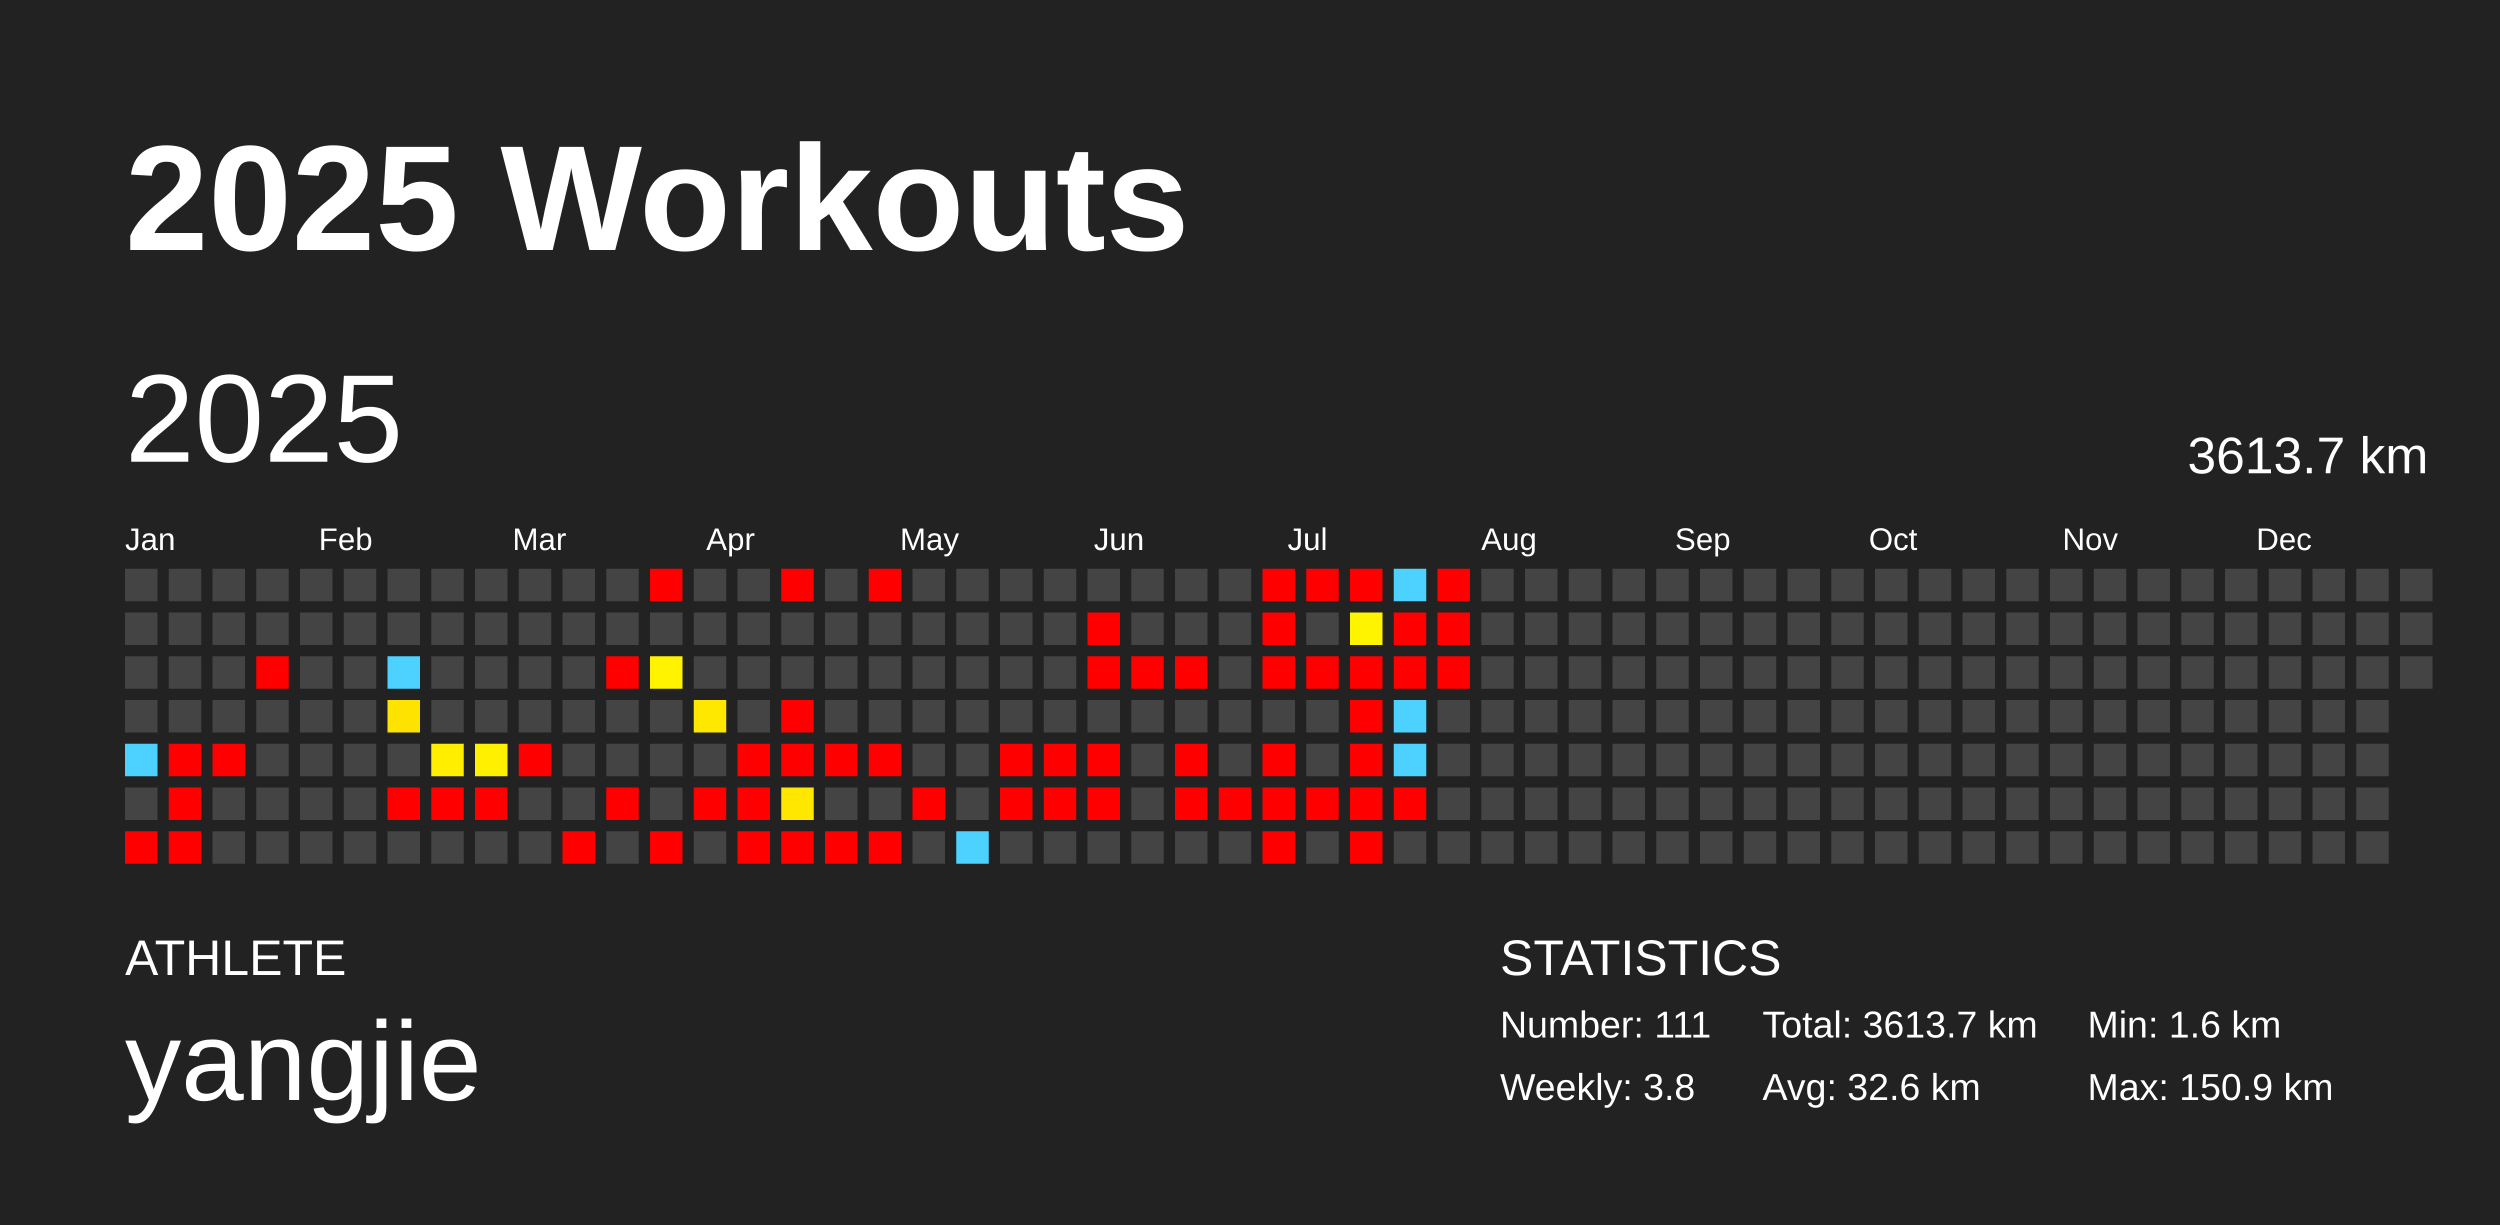
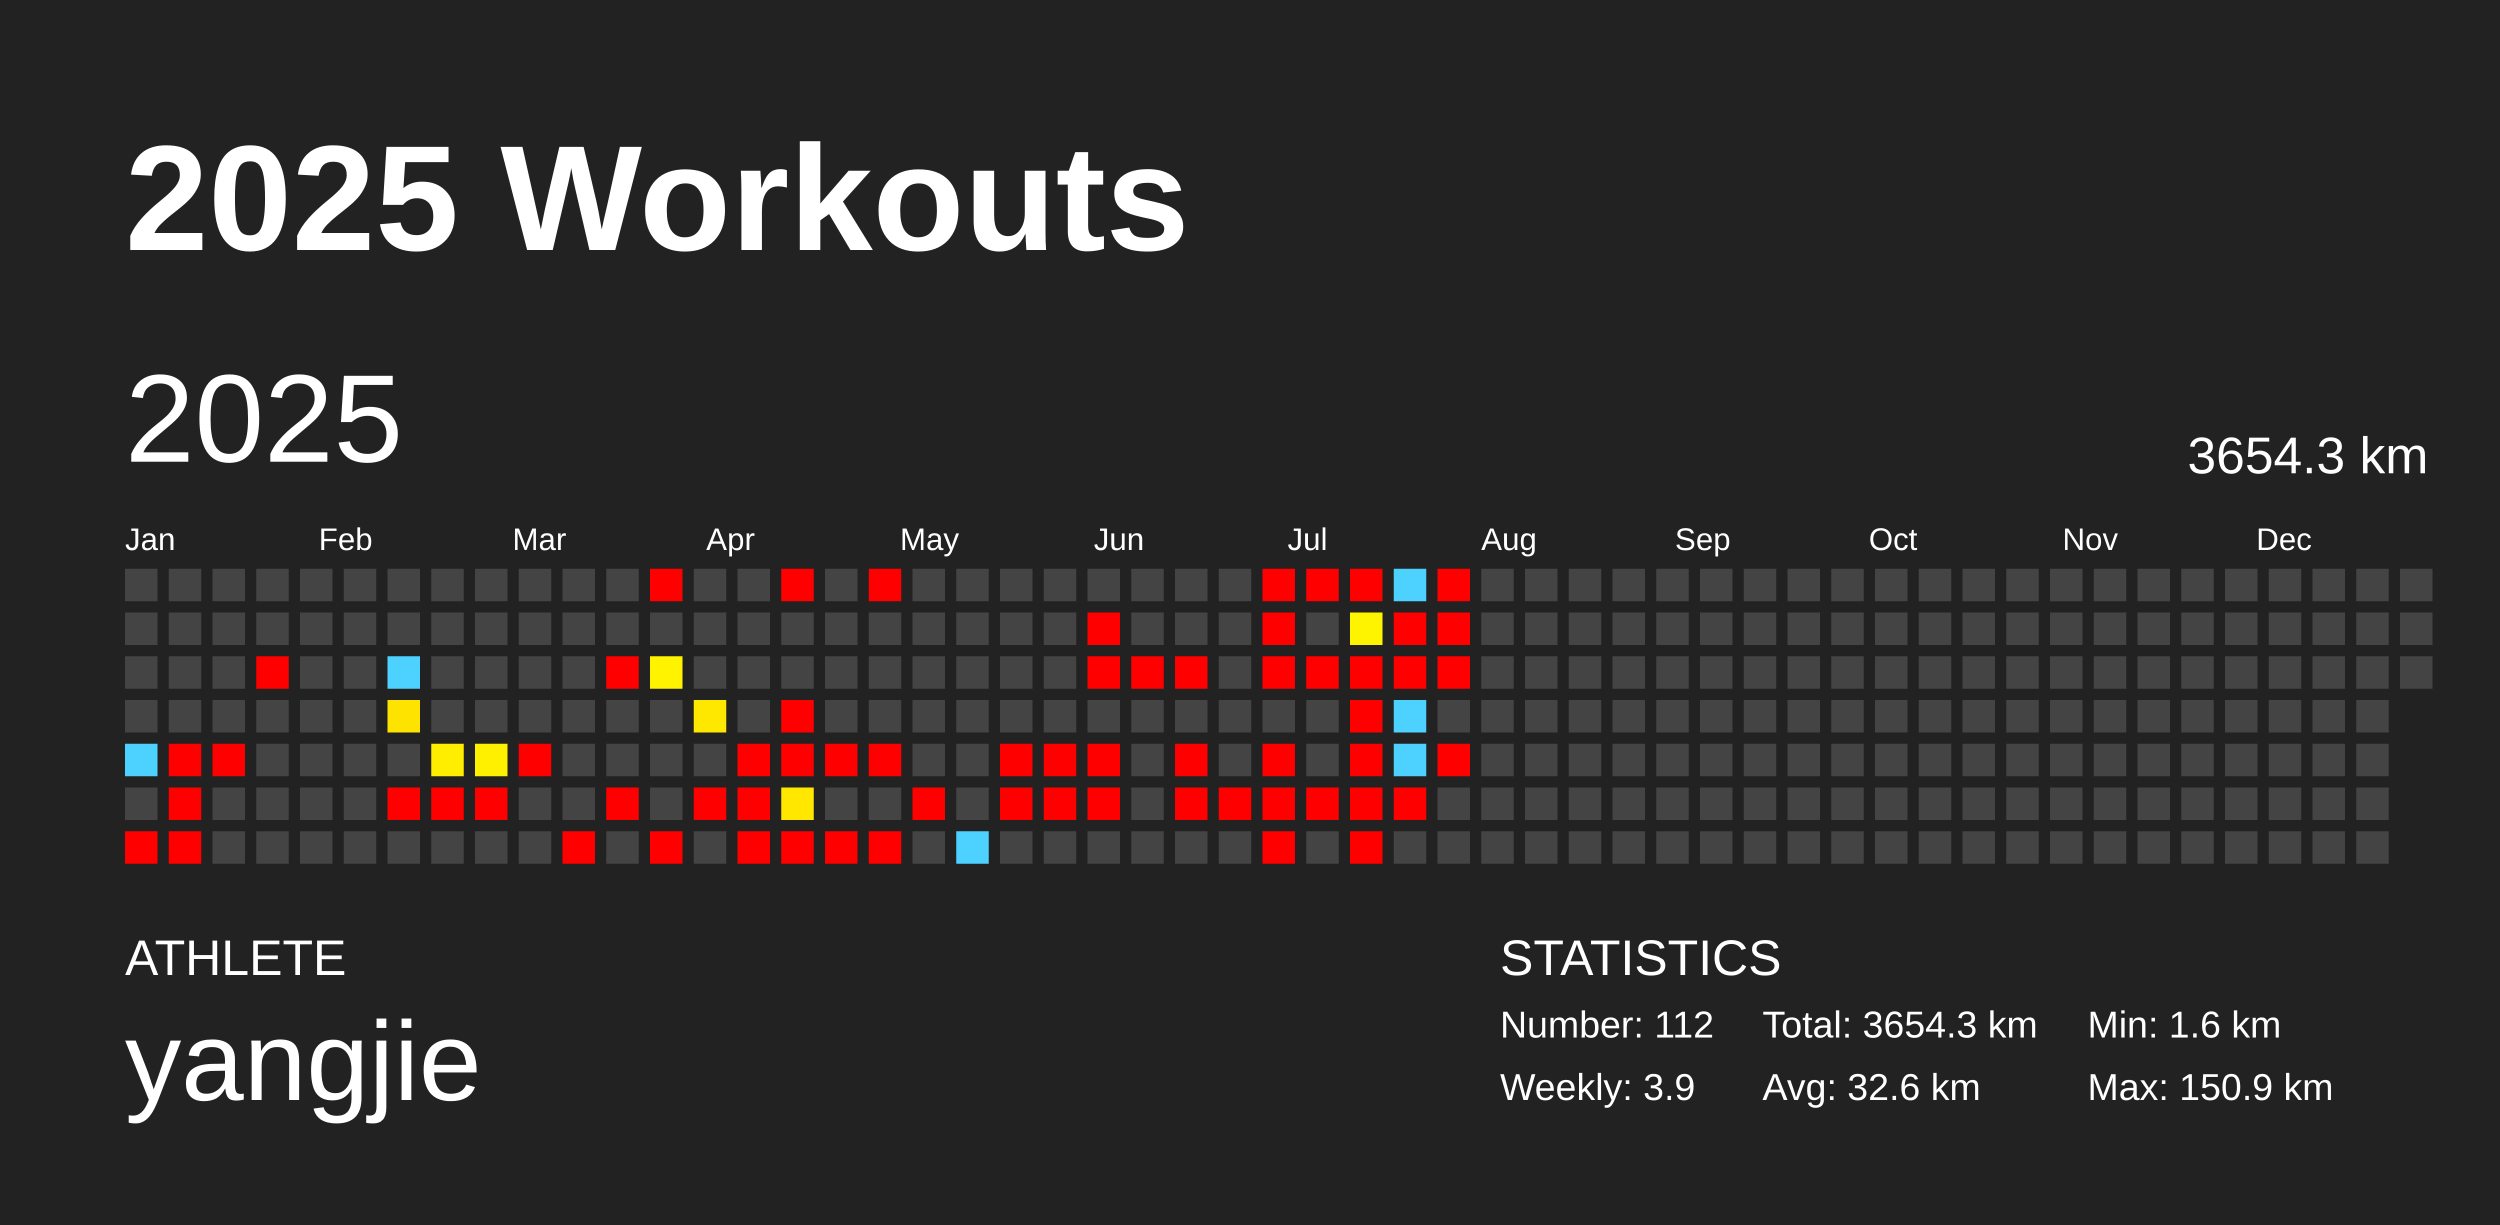
<svg xmlns="http://www.w3.org/2000/svg" baseProfile="full" height="98mm" version="1.1" viewBox="0,0,200,98" width="200mm">
  <defs />
  <rect fill="#222222" height="98" width="200" x="0" y="0" />
  <text fill="#FFFFFF" style="font-size:12px; font-family:Arial; font-weight:bold;" x="10" y="20">2025 Workouts</text>
  <text fill="#FFFFFF" style="font-size:4px; font-family:Arial" x="10" y="78">ATHLETE</text>
  <text fill="#FFFFFF" style="font-size:9px; font-family:Arial" x="10" y="88">yangjie</text>
  <text fill="#FFFFFF" style="font-size:4px; font-family:Arial" x="120" y="78">STATISTICS</text>
-   <text fill="#FFFFFF" style="font-size:3px; font-family:Arial" x="120" y="83">Number: 111</text>
-   <text fill="#FFFFFF" style="font-size:3px; font-family:Arial" x="120" y="88">Weekly: 3.8</text>
-   <text fill="#FFFFFF" style="font-size:3px; font-family:Arial" x="141" y="83">Total: 3613.7 km</text>
+   <text fill="#FFFFFF" style="font-size:3px; font-family:Arial" x="120" y="83">Number: 112</text>
+   <text fill="#FFFFFF" style="font-size:3px; font-family:Arial" x="120" y="88">Weekly: 3.9</text>
+   <text fill="#FFFFFF" style="font-size:3px; font-family:Arial" x="141" y="83">Total: 3654.3 km</text>
  <text fill="#FFFFFF" style="font-size:3px; font-family:Arial" x="141" y="88">Avg: 32.6 km</text>
  <text fill="#FFFFFF" style="font-size:3px; font-family:Arial" x="167" y="83">Min: 1.6 km</text>
  <text fill="#FFFFFF" style="font-size:3px; font-family:Arial" x="167" y="88">Max: 150.9 km</text>
  <text dominant-baseline="hanging" fill="#FFFFFF" style="font-size:10.0px; font-family:Arial;" x="10" y="30">2025</text>
-   <text dominant-baseline="hanging" fill="#FFFFFF" style="font-size:4.125px; font-family:Arial;" x="175" y="35">3613.7 km</text>
+   <text dominant-baseline="hanging" fill="#FFFFFF" style="font-size:4.125px; font-family:Arial;" x="175" y="35">3654.3 km</text>
  <text fill="#FFFFFF" style="font-size:2.5px; font-family:Arial" x="10.0" y="44">Jan</text>
  <text fill="#FFFFFF" style="font-size:2.5px; font-family:Arial" x="25.5" y="44">Feb</text>
  <text fill="#FFFFFF" style="font-size:2.5px; font-family:Arial" x="41.0" y="44">Mar</text>
  <text fill="#FFFFFF" style="font-size:2.5px; font-family:Arial" x="56.5" y="44">Apr</text>
  <text fill="#FFFFFF" style="font-size:2.5px; font-family:Arial" x="72.0" y="44">May</text>
  <text fill="#FFFFFF" style="font-size:2.5px; font-family:Arial" x="87.5" y="44">Jun</text>
  <text fill="#FFFFFF" style="font-size:2.5px; font-family:Arial" x="103.0" y="44">Jul</text>
  <text fill="#FFFFFF" style="font-size:2.5px; font-family:Arial" x="118.5" y="44">Aug</text>
  <text fill="#FFFFFF" style="font-size:2.5px; font-family:Arial" x="134.0" y="44">Sep</text>
  <text fill="#FFFFFF" style="font-size:2.5px; font-family:Arial" x="149.5" y="44">Oct</text>
  <text fill="#FFFFFF" style="font-size:2.5px; font-family:Arial" x="165.0" y="44">Nov</text>
  <text fill="#FFFFFF" style="font-size:2.5px; font-family:Arial" x="180.5" y="44">Dec</text>
  <rect fill="#444444" height="2.6" width="2.6" x="10.0" y="45.5" />
  <rect fill="#444444" height="2.6" width="2.6" x="10.0" y="49.0" />
  <rect fill="#444444" height="2.6" width="2.6" x="10.0" y="52.5" />
  <rect fill="#444444" height="2.6" width="2.6" x="10.0" y="56.0" />
  <rect fill="#4dd2ff" height="2.6" width="2.6" x="10.0" y="59.5" />
  <rect fill="#444444" height="2.6" width="2.6" x="10.0" y="63.0" />
  <rect fill="red" height="2.6" width="2.6" x="10.0" y="66.5" />
  <rect fill="#444444" height="2.6" width="2.6" x="13.5" y="45.5" />
  <rect fill="#444444" height="2.6" width="2.6" x="13.5" y="49.0" />
  <rect fill="#444444" height="2.6" width="2.6" x="13.5" y="52.5" />
  <rect fill="#444444" height="2.6" width="2.6" x="13.5" y="56.0" />
  <rect fill="red" height="2.6" width="2.6" x="13.5" y="59.5" />
  <rect fill="red" height="2.6" width="2.6" x="13.5" y="63.0" />
  <rect fill="red" height="2.6" width="2.6" x="13.5" y="66.5" />
  <rect fill="#444444" height="2.6" width="2.6" x="17.0" y="45.5" />
  <rect fill="#444444" height="2.6" width="2.6" x="17.0" y="49.0" />
  <rect fill="#444444" height="2.6" width="2.6" x="17.0" y="52.5" />
  <rect fill="#444444" height="2.6" width="2.6" x="17.0" y="56.0" />
  <rect fill="red" height="2.6" width="2.6" x="17.0" y="59.5" />
  <rect fill="#444444" height="2.6" width="2.6" x="17.0" y="63.0" />
  <rect fill="#444444" height="2.6" width="2.6" x="17.0" y="66.5" />
  <rect fill="#444444" height="2.6" width="2.6" x="20.5" y="45.5" />
  <rect fill="#444444" height="2.6" width="2.6" x="20.5" y="49.0" />
  <rect fill="red" height="2.6" width="2.6" x="20.5" y="52.5" />
  <rect fill="#444444" height="2.6" width="2.6" x="20.5" y="56.0" />
  <rect fill="#444444" height="2.6" width="2.6" x="20.5" y="59.5" />
  <rect fill="#444444" height="2.6" width="2.6" x="20.5" y="63.0" />
  <rect fill="#444444" height="2.6" width="2.6" x="20.5" y="66.5" />
  <rect fill="#444444" height="2.6" width="2.6" x="24.0" y="45.5" />
  <rect fill="#444444" height="2.6" width="2.6" x="24.0" y="49.0" />
  <rect fill="#444444" height="2.6" width="2.6" x="24.0" y="52.5" />
  <rect fill="#444444" height="2.6" width="2.6" x="24.0" y="56.0" />
  <rect fill="#444444" height="2.6" width="2.6" x="24.0" y="59.5" />
  <rect fill="#444444" height="2.6" width="2.6" x="24.0" y="63.0" />
  <rect fill="#444444" height="2.6" width="2.6" x="24.0" y="66.5" />
  <rect fill="#444444" height="2.6" width="2.6" x="27.5" y="45.5" />
  <rect fill="#444444" height="2.6" width="2.6" x="27.5" y="49.0" />
  <rect fill="#444444" height="2.6" width="2.6" x="27.5" y="52.5" />
  <rect fill="#444444" height="2.6" width="2.6" x="27.5" y="56.0" />
  <rect fill="#444444" height="2.6" width="2.6" x="27.5" y="59.5" />
  <rect fill="#444444" height="2.6" width="2.6" x="27.5" y="63.0" />
  <rect fill="#444444" height="2.6" width="2.6" x="27.5" y="66.5" />
  <rect fill="#444444" height="2.6" width="2.6" x="31.0" y="45.5" />
  <rect fill="#444444" height="2.6" width="2.6" x="31.0" y="49.0" />
  <rect fill="#4dd2ff" height="2.6" width="2.6" x="31.0" y="52.5" />
  <rect fill="#ffe300" height="2.6" width="2.6" x="31.0" y="56.0" />
  <rect fill="#444444" height="2.6" width="2.6" x="31.0" y="59.5" />
  <rect fill="red" height="2.6" width="2.6" x="31.0" y="63.0" />
  <rect fill="#444444" height="2.6" width="2.6" x="31.0" y="66.5" />
  <rect fill="#444444" height="2.6" width="2.6" x="34.5" y="45.5" />
  <rect fill="#444444" height="2.6" width="2.6" x="34.5" y="49.0" />
  <rect fill="#444444" height="2.6" width="2.6" x="34.5" y="52.5" />
  <rect fill="#444444" height="2.6" width="2.6" x="34.5" y="56.0" />
  <rect fill="#ffee00" height="2.6" width="2.6" x="34.5" y="59.5" />
  <rect fill="red" height="2.6" width="2.6" x="34.5" y="63.0" />
  <rect fill="#444444" height="2.6" width="2.6" x="34.5" y="66.5" />
  <rect fill="#444444" height="2.6" width="2.6" x="38.0" y="45.5" />
  <rect fill="#444444" height="2.6" width="2.6" x="38.0" y="49.0" />
  <rect fill="#444444" height="2.6" width="2.6" x="38.0" y="52.5" />
  <rect fill="#444444" height="2.6" width="2.6" x="38.0" y="56.0" />
  <rect fill="#fff000" height="2.6" width="2.6" x="38.0" y="59.5" />
  <rect fill="red" height="2.6" width="2.6" x="38.0" y="63.0" />
  <rect fill="#444444" height="2.6" width="2.6" x="38.0" y="66.5" />
  <rect fill="#444444" height="2.6" width="2.6" x="41.5" y="45.5" />
  <rect fill="#444444" height="2.6" width="2.6" x="41.5" y="49.0" />
  <rect fill="#444444" height="2.6" width="2.6" x="41.5" y="52.5" />
  <rect fill="#444444" height="2.6" width="2.6" x="41.5" y="56.0" />
  <rect fill="red" height="2.6" width="2.6" x="41.5" y="59.5" />
  <rect fill="#444444" height="2.6" width="2.6" x="41.5" y="63.0" />
  <rect fill="#444444" height="2.6" width="2.6" x="41.5" y="66.5" />
  <rect fill="#444444" height="2.6" width="2.6" x="45.0" y="45.5" />
  <rect fill="#444444" height="2.6" width="2.6" x="45.0" y="49.0" />
  <rect fill="#444444" height="2.6" width="2.6" x="45.0" y="52.5" />
  <rect fill="#444444" height="2.6" width="2.6" x="45.0" y="56.0" />
  <rect fill="#444444" height="2.6" width="2.6" x="45.0" y="59.5" />
  <rect fill="#444444" height="2.6" width="2.6" x="45.0" y="63.0" />
  <rect fill="red" height="2.6" width="2.6" x="45.0" y="66.5" />
  <rect fill="#444444" height="2.6" width="2.6" x="48.5" y="45.5" />
  <rect fill="#444444" height="2.6" width="2.6" x="48.5" y="49.0" />
  <rect fill="red" height="2.6" width="2.6" x="48.5" y="52.5" />
  <rect fill="#444444" height="2.6" width="2.6" x="48.5" y="56.0" />
  <rect fill="#444444" height="2.6" width="2.6" x="48.5" y="59.5" />
  <rect fill="red" height="2.6" width="2.6" x="48.5" y="63.0" />
  <rect fill="#444444" height="2.6" width="2.6" x="48.5" y="66.5" />
  <rect fill="red" height="2.6" width="2.6" x="52.0" y="45.5" />
  <rect fill="#444444" height="2.6" width="2.6" x="52.0" y="49.0" />
  <rect fill="#fff300" height="2.6" width="2.6" x="52.0" y="52.5" />
  <rect fill="#444444" height="2.6" width="2.6" x="52.0" y="56.0" />
  <rect fill="#444444" height="2.6" width="2.6" x="52.0" y="59.5" />
  <rect fill="#444444" height="2.6" width="2.6" x="52.0" y="63.0" />
  <rect fill="red" height="2.6" width="2.6" x="52.0" y="66.5" />
  <rect fill="#444444" height="2.6" width="2.6" x="55.5" y="45.5" />
  <rect fill="#444444" height="2.6" width="2.6" x="55.5" y="49.0" />
  <rect fill="#444444" height="2.6" width="2.6" x="55.5" y="52.5" />
  <rect fill="#ffe800" height="2.6" width="2.6" x="55.5" y="56.0" />
  <rect fill="#444444" height="2.6" width="2.6" x="55.5" y="59.5" />
  <rect fill="red" height="2.6" width="2.6" x="55.5" y="63.0" />
  <rect fill="#444444" height="2.6" width="2.6" x="55.5" y="66.5" />
  <rect fill="#444444" height="2.6" width="2.6" x="59.0" y="45.5" />
  <rect fill="#444444" height="2.6" width="2.6" x="59.0" y="49.0" />
  <rect fill="#444444" height="2.6" width="2.6" x="59.0" y="52.5" />
  <rect fill="#444444" height="2.6" width="2.6" x="59.0" y="56.0" />
  <rect fill="red" height="2.6" width="2.6" x="59.0" y="59.5" />
  <rect fill="red" height="2.6" width="2.6" x="59.0" y="63.0" />
  <rect fill="red" height="2.6" width="2.6" x="59.0" y="66.5" />
  <rect fill="red" height="2.6" width="2.6" x="62.5" y="45.5" />
  <rect fill="#444444" height="2.6" width="2.6" x="62.5" y="49.0" />
  <rect fill="#444444" height="2.6" width="2.6" x="62.5" y="52.5" />
  <rect fill="red" height="2.6" width="2.6" x="62.5" y="56.0" />
  <rect fill="red" height="2.6" width="2.6" x="62.5" y="59.5" />
  <rect fill="#ffe700" height="2.6" width="2.6" x="62.5" y="63.0" />
  <rect fill="red" height="2.6" width="2.6" x="62.5" y="66.5" />
  <rect fill="#444444" height="2.6" width="2.6" x="66.0" y="45.5" />
  <rect fill="#444444" height="2.6" width="2.6" x="66.0" y="49.0" />
  <rect fill="#444444" height="2.6" width="2.6" x="66.0" y="52.5" />
  <rect fill="#444444" height="2.6" width="2.6" x="66.0" y="56.0" />
  <rect fill="red" height="2.6" width="2.6" x="66.0" y="59.5" />
  <rect fill="#444444" height="2.6" width="2.6" x="66.0" y="63.0" />
  <rect fill="red" height="2.6" width="2.6" x="66.0" y="66.5" />
  <rect fill="red" height="2.6" width="2.6" x="69.5" y="45.5" />
  <rect fill="#444444" height="2.6" width="2.6" x="69.5" y="49.0" />
  <rect fill="#444444" height="2.6" width="2.6" x="69.5" y="52.5" />
  <rect fill="#444444" height="2.6" width="2.6" x="69.5" y="56.0" />
  <rect fill="red" height="2.6" width="2.6" x="69.5" y="59.5" />
  <rect fill="#444444" height="2.6" width="2.6" x="69.5" y="63.0" />
  <rect fill="red" height="2.6" width="2.6" x="69.5" y="66.5" />
  <rect fill="#444444" height="2.6" width="2.6" x="73.0" y="45.5" />
  <rect fill="#444444" height="2.6" width="2.6" x="73.0" y="49.0" />
  <rect fill="#444444" height="2.6" width="2.6" x="73.0" y="52.5" />
  <rect fill="#444444" height="2.6" width="2.6" x="73.0" y="56.0" />
  <rect fill="#444444" height="2.6" width="2.6" x="73.0" y="59.5" />
  <rect fill="red" height="2.6" width="2.6" x="73.0" y="63.0" />
  <rect fill="#444444" height="2.6" width="2.6" x="73.0" y="66.5" />
  <rect fill="#444444" height="2.6" width="2.6" x="76.5" y="45.5" />
  <rect fill="#444444" height="2.6" width="2.6" x="76.5" y="49.0" />
  <rect fill="#444444" height="2.6" width="2.6" x="76.5" y="52.5" />
  <rect fill="#444444" height="2.6" width="2.6" x="76.5" y="56.0" />
  <rect fill="#444444" height="2.6" width="2.6" x="76.5" y="59.5" />
  <rect fill="#444444" height="2.6" width="2.6" x="76.5" y="63.0" />
  <rect fill="#4dd2ff" height="2.6" width="2.6" x="76.5" y="66.5" />
  <rect fill="#444444" height="2.6" width="2.6" x="80.0" y="45.5" />
  <rect fill="#444444" height="2.6" width="2.6" x="80.0" y="49.0" />
  <rect fill="#444444" height="2.6" width="2.6" x="80.0" y="52.5" />
  <rect fill="#444444" height="2.6" width="2.6" x="80.0" y="56.0" />
  <rect fill="red" height="2.6" width="2.6" x="80.0" y="59.5" />
  <rect fill="red" height="2.6" width="2.6" x="80.0" y="63.0" />
  <rect fill="#444444" height="2.6" width="2.6" x="80.0" y="66.5" />
  <rect fill="#444444" height="2.6" width="2.6" x="83.5" y="45.5" />
  <rect fill="#444444" height="2.6" width="2.6" x="83.5" y="49.0" />
  <rect fill="#444444" height="2.6" width="2.6" x="83.5" y="52.5" />
  <rect fill="#444444" height="2.6" width="2.6" x="83.5" y="56.0" />
  <rect fill="red" height="2.6" width="2.6" x="83.5" y="59.5" />
  <rect fill="red" height="2.6" width="2.6" x="83.5" y="63.0" />
  <rect fill="#444444" height="2.6" width="2.6" x="83.5" y="66.5" />
  <rect fill="#444444" height="2.6" width="2.6" x="87.0" y="45.5" />
  <rect fill="red" height="2.6" width="2.6" x="87.0" y="49.0" />
  <rect fill="red" height="2.6" width="2.6" x="87.0" y="52.5" />
  <rect fill="#444444" height="2.6" width="2.6" x="87.0" y="56.0" />
  <rect fill="red" height="2.6" width="2.6" x="87.0" y="59.5" />
  <rect fill="red" height="2.6" width="2.6" x="87.0" y="63.0" />
  <rect fill="#444444" height="2.6" width="2.6" x="87.0" y="66.5" />
  <rect fill="#444444" height="2.6" width="2.6" x="90.5" y="45.5" />
  <rect fill="#444444" height="2.6" width="2.6" x="90.5" y="49.0" />
  <rect fill="red" height="2.6" width="2.6" x="90.5" y="52.5" />
  <rect fill="#444444" height="2.6" width="2.6" x="90.5" y="56.0" />
  <rect fill="#444444" height="2.6" width="2.6" x="90.5" y="59.5" />
  <rect fill="#444444" height="2.6" width="2.6" x="90.5" y="63.0" />
  <rect fill="#444444" height="2.6" width="2.6" x="90.5" y="66.5" />
  <rect fill="#444444" height="2.6" width="2.6" x="94.0" y="45.5" />
  <rect fill="#444444" height="2.6" width="2.6" x="94.0" y="49.0" />
  <rect fill="red" height="2.6" width="2.6" x="94.0" y="52.5" />
  <rect fill="#444444" height="2.6" width="2.6" x="94.0" y="56.0" />
  <rect fill="red" height="2.6" width="2.6" x="94.0" y="59.5" />
  <rect fill="red" height="2.6" width="2.6" x="94.0" y="63.0" />
  <rect fill="#444444" height="2.6" width="2.6" x="94.0" y="66.5" />
  <rect fill="#444444" height="2.6" width="2.6" x="97.5" y="45.5" />
  <rect fill="#444444" height="2.6" width="2.6" x="97.5" y="49.0" />
  <rect fill="#444444" height="2.6" width="2.6" x="97.5" y="52.5" />
  <rect fill="#444444" height="2.6" width="2.6" x="97.5" y="56.0" />
  <rect fill="#444444" height="2.6" width="2.6" x="97.5" y="59.5" />
  <rect fill="red" height="2.6" width="2.6" x="97.5" y="63.0" />
  <rect fill="#444444" height="2.6" width="2.6" x="97.5" y="66.5" />
  <rect fill="red" height="2.6" width="2.6" x="101.0" y="45.5" />
  <rect fill="red" height="2.6" width="2.6" x="101.0" y="49.0" />
  <rect fill="red" height="2.6" width="2.6" x="101.0" y="52.5" />
  <rect fill="#444444" height="2.6" width="2.6" x="101.0" y="56.0" />
  <rect fill="red" height="2.6" width="2.6" x="101.0" y="59.5" />
  <rect fill="red" height="2.6" width="2.6" x="101.0" y="63.0" />
  <rect fill="red" height="2.6" width="2.6" x="101.0" y="66.5" />
  <rect fill="red" height="2.6" width="2.6" x="104.5" y="45.5" />
  <rect fill="#444444" height="2.6" width="2.6" x="104.5" y="49.0" />
  <rect fill="red" height="2.6" width="2.6" x="104.5" y="52.5" />
  <rect fill="#444444" height="2.6" width="2.6" x="104.5" y="56.0" />
  <rect fill="#444444" height="2.6" width="2.6" x="104.5" y="59.5" />
  <rect fill="red" height="2.6" width="2.6" x="104.5" y="63.0" />
  <rect fill="#444444" height="2.6" width="2.6" x="104.5" y="66.5" />
  <rect fill="red" height="2.6" width="2.6" x="108.0" y="45.5" />
  <rect fill="#fff400" height="2.6" width="2.6" x="108.0" y="49.0" />
  <rect fill="red" height="2.6" width="2.6" x="108.0" y="52.5" />
  <rect fill="red" height="2.6" width="2.6" x="108.0" y="56.0" />
  <rect fill="red" height="2.6" width="2.6" x="108.0" y="59.5" />
  <rect fill="red" height="2.6" width="2.6" x="108.0" y="63.0" />
  <rect fill="red" height="2.6" width="2.6" x="108.0" y="66.5" />
  <rect fill="#4dd2ff" height="2.6" width="2.6" x="111.5" y="45.5" />
  <rect fill="red" height="2.6" width="2.6" x="111.5" y="49.0" />
  <rect fill="red" height="2.6" width="2.6" x="111.5" y="52.5" />
  <rect fill="#4dd2ff" height="2.6" width="2.6" x="111.5" y="56.0" />
  <rect fill="#4dd2ff" height="2.6" width="2.6" x="111.5" y="59.5" />
  <rect fill="red" height="2.6" width="2.6" x="111.5" y="63.0" />
  <rect fill="#444444" height="2.6" width="2.6" x="111.5" y="66.5" />
  <rect fill="red" height="2.6" width="2.6" x="115.0" y="45.5" />
  <rect fill="red" height="2.6" width="2.6" x="115.0" y="49.0" />
  <rect fill="red" height="2.6" width="2.6" x="115.0" y="52.5" />
  <rect fill="#444444" height="2.6" width="2.6" x="115.0" y="56.0" />
-   <rect fill="#444444" height="2.6" width="2.6" x="115.0" y="59.5" />
+   <rect fill="red" height="2.6" width="2.6" x="115.0" y="59.5" />
  <rect fill="#444444" height="2.6" width="2.6" x="115.0" y="63.0" />
  <rect fill="#444444" height="2.6" width="2.6" x="115.0" y="66.5" />
  <rect fill="#444444" height="2.6" width="2.6" x="118.5" y="45.5" />
  <rect fill="#444444" height="2.6" width="2.6" x="118.5" y="49.0" />
  <rect fill="#444444" height="2.6" width="2.6" x="118.5" y="52.5" />
  <rect fill="#444444" height="2.6" width="2.6" x="118.5" y="56.0" />
  <rect fill="#444444" height="2.6" width="2.6" x="118.5" y="59.5" />
  <rect fill="#444444" height="2.6" width="2.6" x="118.5" y="63.0" />
  <rect fill="#444444" height="2.6" width="2.6" x="118.5" y="66.5" />
  <rect fill="#444444" height="2.6" width="2.6" x="122.0" y="45.5" />
  <rect fill="#444444" height="2.6" width="2.6" x="122.0" y="49.0" />
  <rect fill="#444444" height="2.6" width="2.6" x="122.0" y="52.5" />
  <rect fill="#444444" height="2.6" width="2.6" x="122.0" y="56.0" />
  <rect fill="#444444" height="2.6" width="2.6" x="122.0" y="59.5" />
  <rect fill="#444444" height="2.6" width="2.6" x="122.0" y="63.0" />
  <rect fill="#444444" height="2.6" width="2.6" x="122.0" y="66.5" />
  <rect fill="#444444" height="2.6" width="2.6" x="125.5" y="45.5" />
  <rect fill="#444444" height="2.6" width="2.6" x="125.5" y="49.0" />
  <rect fill="#444444" height="2.6" width="2.6" x="125.5" y="52.5" />
  <rect fill="#444444" height="2.6" width="2.6" x="125.5" y="56.0" />
  <rect fill="#444444" height="2.6" width="2.6" x="125.5" y="59.5" />
  <rect fill="#444444" height="2.6" width="2.6" x="125.5" y="63.0" />
  <rect fill="#444444" height="2.6" width="2.6" x="125.5" y="66.5" />
  <rect fill="#444444" height="2.6" width="2.6" x="129.0" y="45.5" />
  <rect fill="#444444" height="2.6" width="2.6" x="129.0" y="49.0" />
  <rect fill="#444444" height="2.6" width="2.6" x="129.0" y="52.5" />
  <rect fill="#444444" height="2.6" width="2.6" x="129.0" y="56.0" />
  <rect fill="#444444" height="2.6" width="2.6" x="129.0" y="59.5" />
  <rect fill="#444444" height="2.6" width="2.6" x="129.0" y="63.0" />
  <rect fill="#444444" height="2.6" width="2.6" x="129.0" y="66.5" />
  <rect fill="#444444" height="2.6" width="2.6" x="132.5" y="45.5" />
  <rect fill="#444444" height="2.6" width="2.6" x="132.5" y="49.0" />
  <rect fill="#444444" height="2.6" width="2.6" x="132.5" y="52.5" />
  <rect fill="#444444" height="2.6" width="2.6" x="132.5" y="56.0" />
  <rect fill="#444444" height="2.6" width="2.6" x="132.5" y="59.5" />
  <rect fill="#444444" height="2.6" width="2.6" x="132.5" y="63.0" />
  <rect fill="#444444" height="2.6" width="2.6" x="132.5" y="66.5" />
  <rect fill="#444444" height="2.6" width="2.6" x="136.0" y="45.5" />
  <rect fill="#444444" height="2.6" width="2.6" x="136.0" y="49.0" />
  <rect fill="#444444" height="2.6" width="2.6" x="136.0" y="52.5" />
  <rect fill="#444444" height="2.6" width="2.6" x="136.0" y="56.0" />
  <rect fill="#444444" height="2.6" width="2.6" x="136.0" y="59.5" />
  <rect fill="#444444" height="2.6" width="2.6" x="136.0" y="63.0" />
  <rect fill="#444444" height="2.6" width="2.6" x="136.0" y="66.5" />
  <rect fill="#444444" height="2.6" width="2.6" x="139.5" y="45.5" />
  <rect fill="#444444" height="2.6" width="2.6" x="139.5" y="49.0" />
  <rect fill="#444444" height="2.6" width="2.6" x="139.5" y="52.5" />
  <rect fill="#444444" height="2.6" width="2.6" x="139.5" y="56.0" />
  <rect fill="#444444" height="2.6" width="2.6" x="139.5" y="59.5" />
  <rect fill="#444444" height="2.6" width="2.6" x="139.5" y="63.0" />
  <rect fill="#444444" height="2.6" width="2.6" x="139.5" y="66.5" />
  <rect fill="#444444" height="2.6" width="2.6" x="143.0" y="45.5" />
  <rect fill="#444444" height="2.6" width="2.6" x="143.0" y="49.0" />
  <rect fill="#444444" height="2.6" width="2.6" x="143.0" y="52.5" />
  <rect fill="#444444" height="2.6" width="2.6" x="143.0" y="56.0" />
  <rect fill="#444444" height="2.6" width="2.6" x="143.0" y="59.5" />
  <rect fill="#444444" height="2.6" width="2.6" x="143.0" y="63.0" />
  <rect fill="#444444" height="2.6" width="2.6" x="143.0" y="66.5" />
  <rect fill="#444444" height="2.6" width="2.6" x="146.5" y="45.5" />
  <rect fill="#444444" height="2.6" width="2.6" x="146.5" y="49.0" />
  <rect fill="#444444" height="2.6" width="2.6" x="146.5" y="52.5" />
  <rect fill="#444444" height="2.6" width="2.6" x="146.5" y="56.0" />
  <rect fill="#444444" height="2.6" width="2.6" x="146.5" y="59.5" />
  <rect fill="#444444" height="2.6" width="2.6" x="146.5" y="63.0" />
  <rect fill="#444444" height="2.6" width="2.6" x="146.5" y="66.5" />
  <rect fill="#444444" height="2.6" width="2.6" x="150.0" y="45.5" />
  <rect fill="#444444" height="2.6" width="2.6" x="150.0" y="49.0" />
  <rect fill="#444444" height="2.6" width="2.6" x="150.0" y="52.5" />
  <rect fill="#444444" height="2.6" width="2.6" x="150.0" y="56.0" />
  <rect fill="#444444" height="2.6" width="2.6" x="150.0" y="59.5" />
  <rect fill="#444444" height="2.6" width="2.6" x="150.0" y="63.0" />
  <rect fill="#444444" height="2.6" width="2.6" x="150.0" y="66.5" />
  <rect fill="#444444" height="2.6" width="2.6" x="153.5" y="45.5" />
  <rect fill="#444444" height="2.6" width="2.6" x="153.5" y="49.0" />
  <rect fill="#444444" height="2.6" width="2.6" x="153.5" y="52.5" />
  <rect fill="#444444" height="2.6" width="2.6" x="153.5" y="56.0" />
  <rect fill="#444444" height="2.6" width="2.6" x="153.5" y="59.5" />
  <rect fill="#444444" height="2.6" width="2.6" x="153.5" y="63.0" />
  <rect fill="#444444" height="2.6" width="2.6" x="153.5" y="66.5" />
  <rect fill="#444444" height="2.6" width="2.6" x="157.0" y="45.5" />
  <rect fill="#444444" height="2.6" width="2.6" x="157.0" y="49.0" />
  <rect fill="#444444" height="2.6" width="2.6" x="157.0" y="52.5" />
  <rect fill="#444444" height="2.6" width="2.6" x="157.0" y="56.0" />
  <rect fill="#444444" height="2.6" width="2.6" x="157.0" y="59.5" />
  <rect fill="#444444" height="2.6" width="2.6" x="157.0" y="63.0" />
  <rect fill="#444444" height="2.6" width="2.6" x="157.0" y="66.5" />
  <rect fill="#444444" height="2.6" width="2.6" x="160.5" y="45.5" />
  <rect fill="#444444" height="2.6" width="2.6" x="160.5" y="49.0" />
  <rect fill="#444444" height="2.6" width="2.6" x="160.5" y="52.5" />
  <rect fill="#444444" height="2.6" width="2.6" x="160.5" y="56.0" />
  <rect fill="#444444" height="2.6" width="2.6" x="160.5" y="59.5" />
  <rect fill="#444444" height="2.6" width="2.6" x="160.5" y="63.0" />
  <rect fill="#444444" height="2.6" width="2.6" x="160.5" y="66.5" />
  <rect fill="#444444" height="2.6" width="2.6" x="164.0" y="45.5" />
  <rect fill="#444444" height="2.6" width="2.6" x="164.0" y="49.0" />
  <rect fill="#444444" height="2.6" width="2.6" x="164.0" y="52.5" />
  <rect fill="#444444" height="2.6" width="2.6" x="164.0" y="56.0" />
  <rect fill="#444444" height="2.6" width="2.6" x="164.0" y="59.5" />
  <rect fill="#444444" height="2.6" width="2.6" x="164.0" y="63.0" />
  <rect fill="#444444" height="2.6" width="2.6" x="164.0" y="66.5" />
  <rect fill="#444444" height="2.6" width="2.6" x="167.5" y="45.5" />
  <rect fill="#444444" height="2.6" width="2.6" x="167.5" y="49.0" />
  <rect fill="#444444" height="2.6" width="2.6" x="167.5" y="52.5" />
  <rect fill="#444444" height="2.6" width="2.6" x="167.5" y="56.0" />
  <rect fill="#444444" height="2.6" width="2.6" x="167.5" y="59.5" />
  <rect fill="#444444" height="2.6" width="2.6" x="167.5" y="63.0" />
  <rect fill="#444444" height="2.6" width="2.6" x="167.5" y="66.5" />
  <rect fill="#444444" height="2.6" width="2.6" x="171.0" y="45.5" />
  <rect fill="#444444" height="2.6" width="2.6" x="171.0" y="49.0" />
  <rect fill="#444444" height="2.6" width="2.6" x="171.0" y="52.5" />
  <rect fill="#444444" height="2.6" width="2.6" x="171.0" y="56.0" />
  <rect fill="#444444" height="2.6" width="2.6" x="171.0" y="59.5" />
  <rect fill="#444444" height="2.6" width="2.6" x="171.0" y="63.0" />
  <rect fill="#444444" height="2.6" width="2.6" x="171.0" y="66.5" />
  <rect fill="#444444" height="2.6" width="2.6" x="174.5" y="45.5" />
  <rect fill="#444444" height="2.6" width="2.6" x="174.5" y="49.0" />
  <rect fill="#444444" height="2.6" width="2.6" x="174.5" y="52.5" />
  <rect fill="#444444" height="2.6" width="2.6" x="174.5" y="56.0" />
  <rect fill="#444444" height="2.6" width="2.6" x="174.5" y="59.5" />
  <rect fill="#444444" height="2.6" width="2.6" x="174.5" y="63.0" />
  <rect fill="#444444" height="2.6" width="2.6" x="174.5" y="66.5" />
  <rect fill="#444444" height="2.6" width="2.6" x="178.0" y="45.5" />
  <rect fill="#444444" height="2.6" width="2.6" x="178.0" y="49.0" />
  <rect fill="#444444" height="2.6" width="2.6" x="178.0" y="52.5" />
  <rect fill="#444444" height="2.6" width="2.6" x="178.0" y="56.0" />
  <rect fill="#444444" height="2.6" width="2.6" x="178.0" y="59.5" />
  <rect fill="#444444" height="2.6" width="2.6" x="178.0" y="63.0" />
  <rect fill="#444444" height="2.6" width="2.6" x="178.0" y="66.5" />
  <rect fill="#444444" height="2.6" width="2.6" x="181.5" y="45.5" />
  <rect fill="#444444" height="2.6" width="2.6" x="181.5" y="49.0" />
  <rect fill="#444444" height="2.6" width="2.6" x="181.5" y="52.5" />
  <rect fill="#444444" height="2.6" width="2.6" x="181.5" y="56.0" />
  <rect fill="#444444" height="2.6" width="2.6" x="181.5" y="59.5" />
  <rect fill="#444444" height="2.6" width="2.6" x="181.5" y="63.0" />
  <rect fill="#444444" height="2.6" width="2.6" x="181.5" y="66.5" />
  <rect fill="#444444" height="2.6" width="2.6" x="185.0" y="45.5" />
  <rect fill="#444444" height="2.6" width="2.6" x="185.0" y="49.0" />
  <rect fill="#444444" height="2.6" width="2.6" x="185.0" y="52.5" />
  <rect fill="#444444" height="2.6" width="2.6" x="185.0" y="56.0" />
  <rect fill="#444444" height="2.6" width="2.6" x="185.0" y="59.5" />
  <rect fill="#444444" height="2.6" width="2.6" x="185.0" y="63.0" />
  <rect fill="#444444" height="2.6" width="2.6" x="185.0" y="66.5" />
  <rect fill="#444444" height="2.6" width="2.6" x="188.5" y="45.5" />
  <rect fill="#444444" height="2.6" width="2.6" x="188.5" y="49.0" />
  <rect fill="#444444" height="2.6" width="2.6" x="188.5" y="52.5" />
  <rect fill="#444444" height="2.6" width="2.6" x="188.5" y="56.0" />
  <rect fill="#444444" height="2.6" width="2.6" x="188.5" y="59.5" />
  <rect fill="#444444" height="2.6" width="2.6" x="188.5" y="63.0" />
  <rect fill="#444444" height="2.6" width="2.6" x="188.5" y="66.5" />
  <rect fill="#444444" height="2.6" width="2.6" x="192.0" y="45.5" />
  <rect fill="#444444" height="2.6" width="2.6" x="192.0" y="49.0" />
  <rect fill="#444444" height="2.6" width="2.6" x="192.0" y="52.5" />
</svg>
